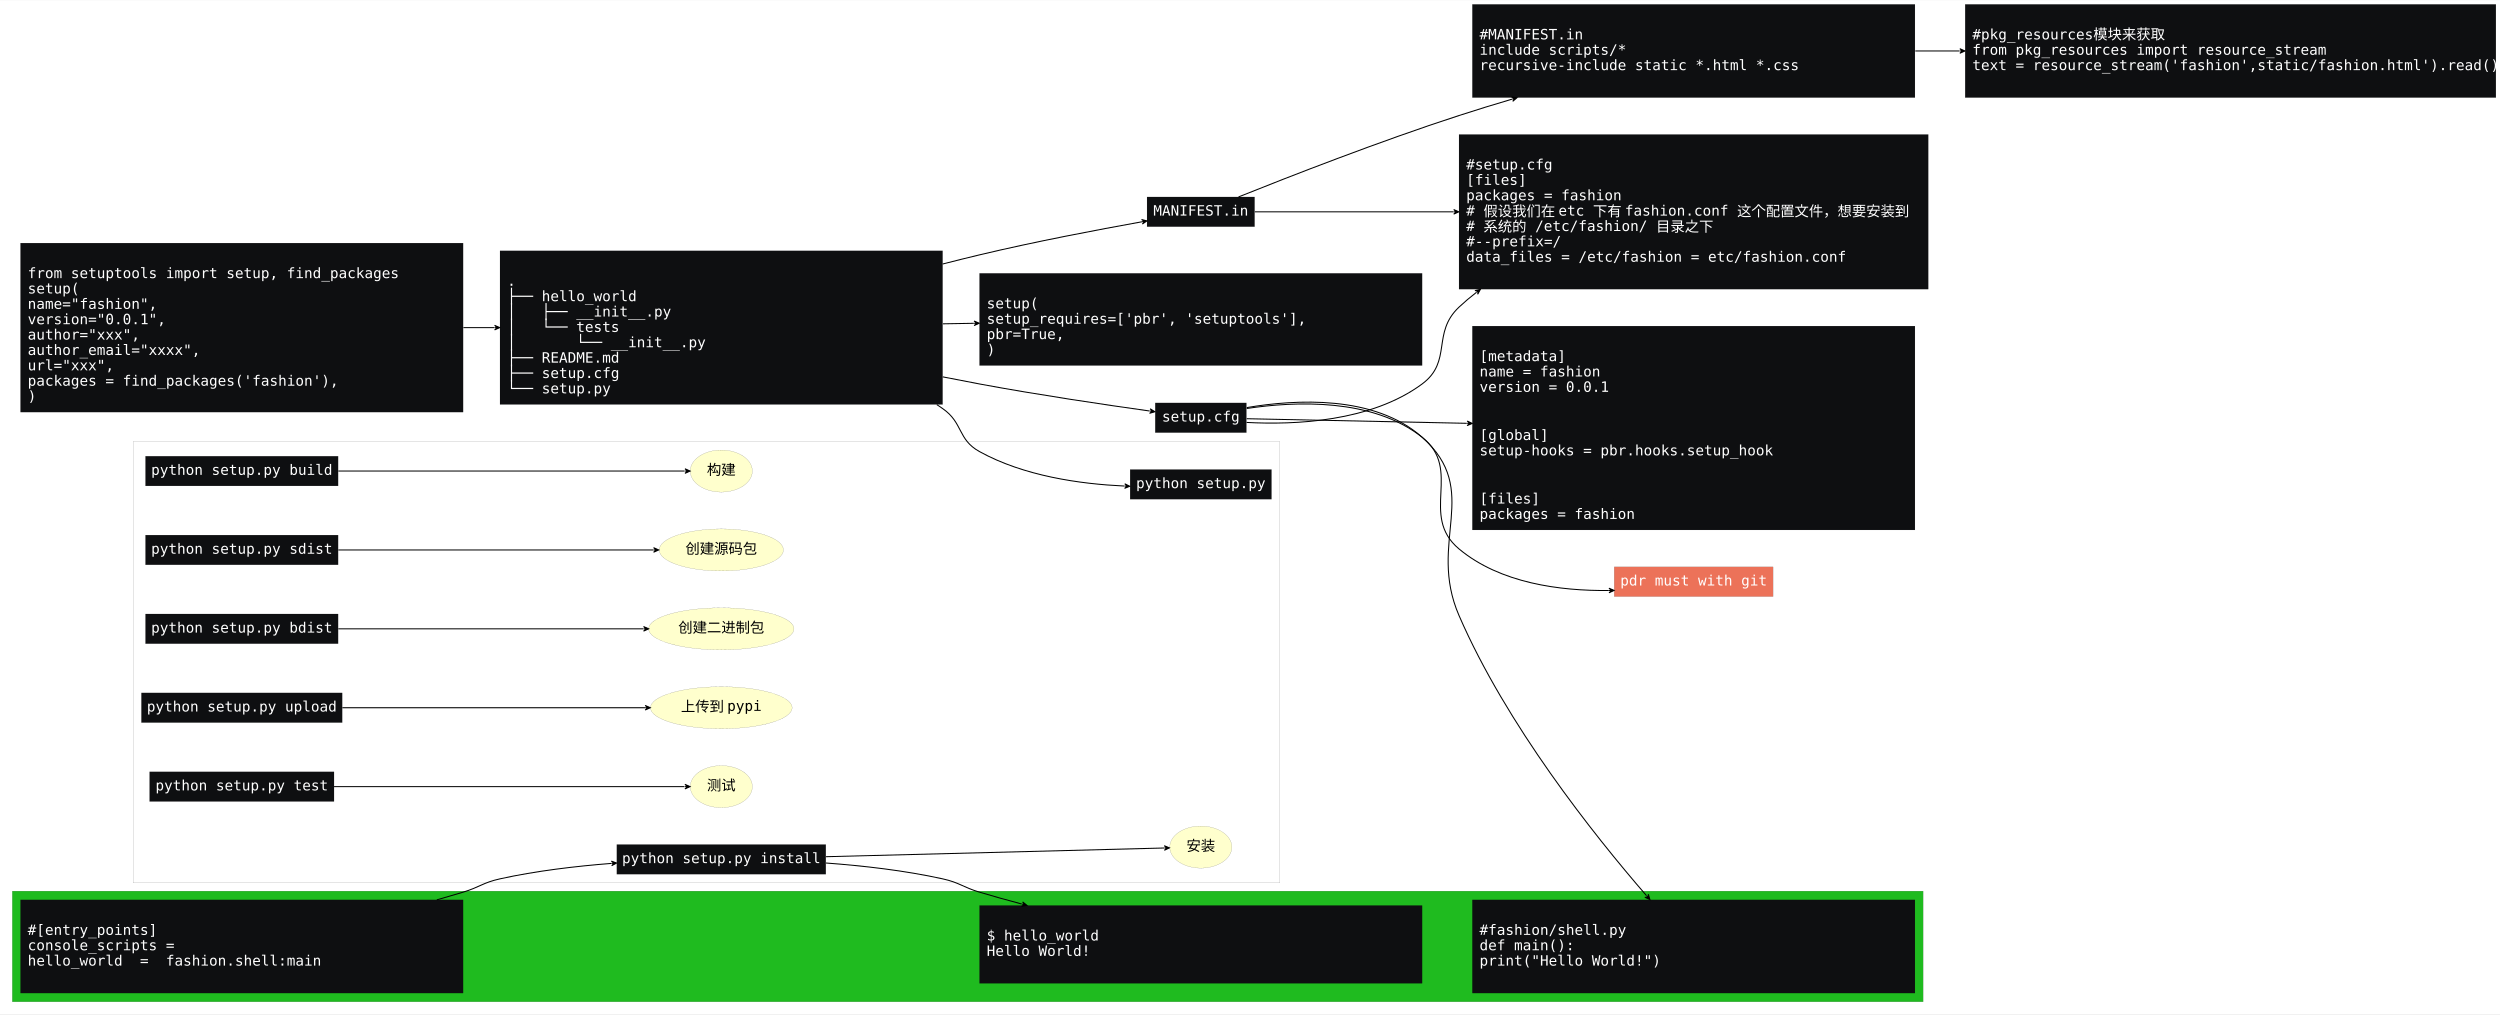
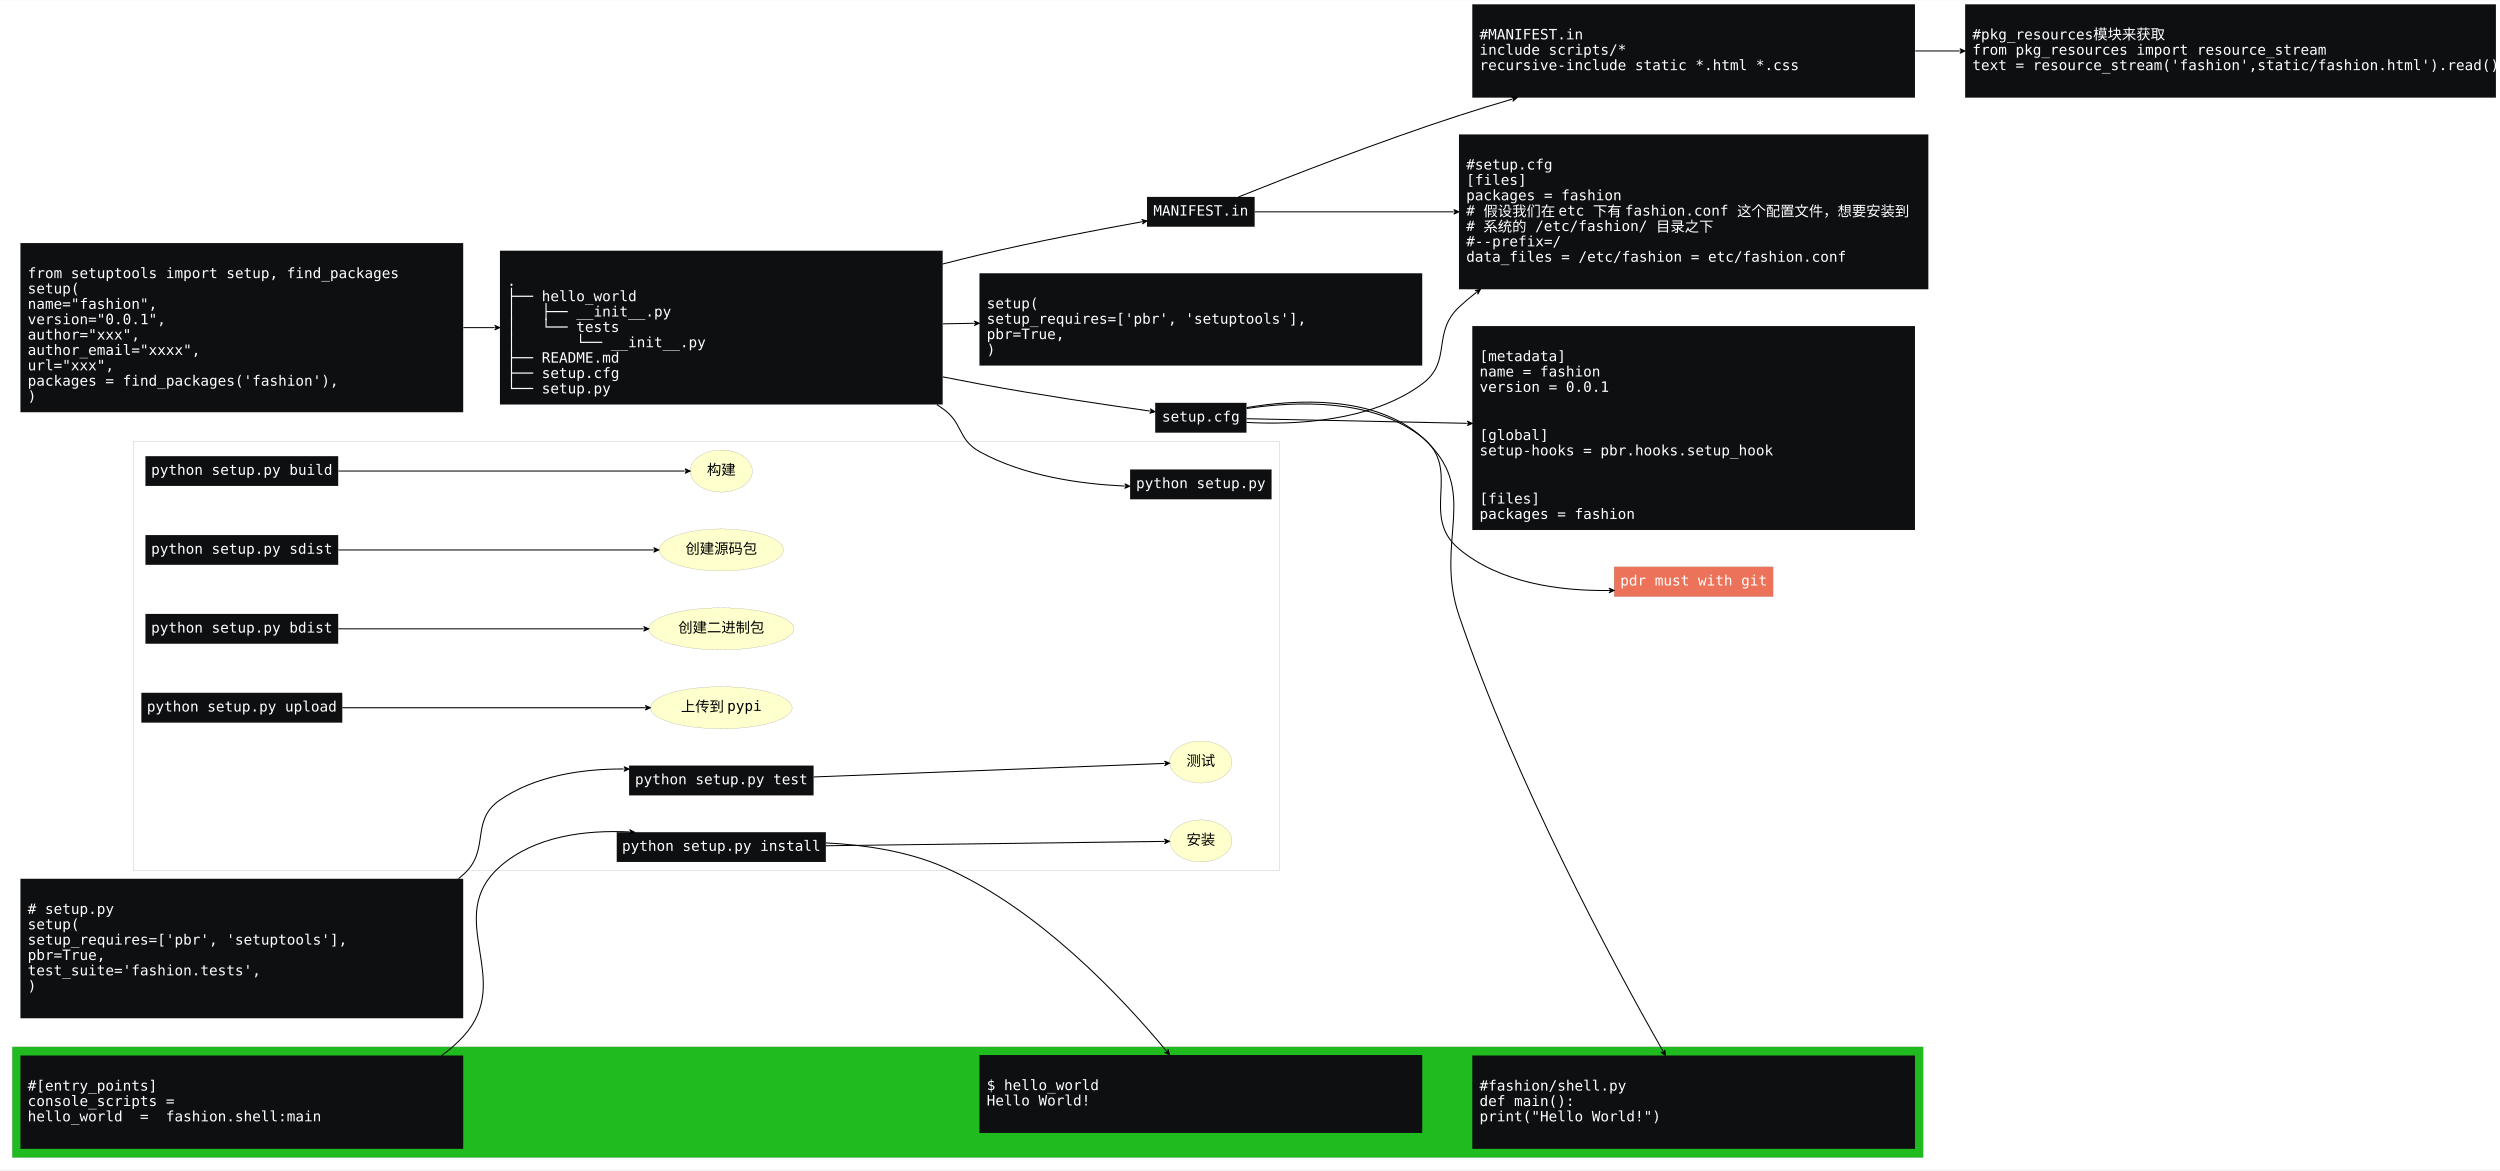
- <svg xmlns="http://www.w3.org/2000/svg" width="2440pt" height="990pt" viewBox="0.00 0.00 2440.00 989.50">
-   <g id="graph0" class="graph" transform="scale(1 1) rotate(0) translate(4 985.5)">
-     <polygon fill="white" stroke="none" points="-4,4 -4,-985.5 2436,-985.5 2436,4 -4,4" />
+ <svg xmlns="http://www.w3.org/2000/svg" width="2440pt" height="1142pt" viewBox="0.00 0.00 2440.00 1141.50">
+   <g id="graph0" class="graph" transform="scale(1 1) rotate(0) translate(4 1137.5)">
+     <polygon fill="white" stroke="none" points="-4,4 -4,-1137.5 2436,-1137.5 2436,4 -4,4" />
    <g id="clust1" class="cluster">
      <polygon fill="#1fbb1f" stroke="black" stroke-width="0.1" points="8,-8 8,-116 1873,-116 1873,-8 8,-8" />
    </g>
    <g id="clust2" class="cluster">
-       <polygon fill="none" stroke="black" stroke-width="0.1" points="126,-124 126,-555 1245,-555 1245,-124 126,-124" />
+       <polygon fill="none" stroke="black" stroke-width="0.1" points="126,-288 126,-707 1245,-707 1245,-288 126,-288" />
    </g>
    <g id="node1" class="node">
-       <polygon fill="#0e0f11" stroke="black" stroke-width="0.1" points="448,-748.5 16,-748.5 16,-583.5 448,-583.5 448,-748.5" />
-       <text text-anchor="start" x="23" y="-714.3" font-family="monospace" font-size="14.00" fill="#ffffff">from setuptools import setup, find_packages</text>
-       <text text-anchor="start" x="23" y="-699.3" font-family="monospace" font-size="14.00" fill="#ffffff">setup(</text>
-       <text text-anchor="start" x="23" y="-684.3" font-family="monospace" font-size="14.00" fill="#ffffff">      name="fashion",</text>
-       <text text-anchor="start" x="23" y="-669.3" font-family="monospace" font-size="14.00" fill="#ffffff">      version="0.0.1",</text>
-       <text text-anchor="start" x="23" y="-654.3" font-family="monospace" font-size="14.00" fill="#ffffff">      author="xxx",</text>
-       <text text-anchor="start" x="23" y="-639.3" font-family="monospace" font-size="14.00" fill="#ffffff">      author_email="xxxx",</text>
-       <text text-anchor="start" x="23" y="-624.3" font-family="monospace" font-size="14.00" fill="#ffffff">      url="xxx",</text>
-       <text text-anchor="start" x="23" y="-609.3" font-family="monospace" font-size="14.00" fill="#ffffff">      packages = find_packages('fashion'),</text>
-       <text text-anchor="start" x="23" y="-594.3" font-family="monospace" font-size="14.00" fill="#ffffff">)</text>
+       <polygon fill="#0e0f11" stroke="black" stroke-width="0.1" points="448,-900.5 16,-900.5 16,-735.5 448,-735.5 448,-900.5" />
+       <text text-anchor="start" x="23" y="-866.3" font-family="monospace" font-size="14.00" fill="#ffffff">from setuptools import setup, find_packages</text>
+       <text text-anchor="start" x="23" y="-851.3" font-family="monospace" font-size="14.00" fill="#ffffff">setup(</text>
+       <text text-anchor="start" x="23" y="-836.3" font-family="monospace" font-size="14.00" fill="#ffffff">      name="fashion",</text>
+       <text text-anchor="start" x="23" y="-821.3" font-family="monospace" font-size="14.00" fill="#ffffff">      version="0.0.1",</text>
+       <text text-anchor="start" x="23" y="-806.3" font-family="monospace" font-size="14.00" fill="#ffffff">      author="xxx",</text>
+       <text text-anchor="start" x="23" y="-791.3" font-family="monospace" font-size="14.00" fill="#ffffff">      author_email="xxxx",</text>
+       <text text-anchor="start" x="23" y="-776.3" font-family="monospace" font-size="14.00" fill="#ffffff">      url="xxx",</text>
+       <text text-anchor="start" x="23" y="-761.3" font-family="monospace" font-size="14.00" fill="#ffffff">      packages = find_packages('fashion'),</text>
+       <text text-anchor="start" x="23" y="-746.3" font-family="monospace" font-size="14.00" fill="#ffffff">)</text>
    </g>
    <g id="node2" class="node">
-       <polygon fill="#0e0f11" stroke="black" stroke-width="0.1" points="916,-741 484,-741 484,-591 916,-591 916,-741" />
-       <text text-anchor="start" x="491" y="-706.8" font-family="monospace" font-size="14.00" fill="#ffffff">.</text>
-       <text text-anchor="start" x="491" y="-691.8" font-family="monospace" font-size="14.00" fill="#ffffff">├── hello_world</text>
-       <text text-anchor="start" x="491" y="-676.8" font-family="monospace" font-size="14.00" fill="#ffffff">│   ├── __init__.py</text>
-       <text text-anchor="start" x="491" y="-661.8" font-family="monospace" font-size="14.00" fill="#ffffff">│   └── tests</text>
-       <text text-anchor="start" x="491" y="-646.8" font-family="monospace" font-size="14.00" fill="#ffffff">│       └── __init__.py</text>
-       <text text-anchor="start" x="491" y="-631.8" font-family="monospace" font-size="14.00" fill="#ffffff">├── README.md</text>
-       <text text-anchor="start" x="491" y="-616.8" font-family="monospace" font-size="14.00" fill="#ffffff">├── setup.cfg</text>
-       <text text-anchor="start" x="491" y="-601.8" font-family="monospace" font-size="14.00" fill="#ffffff">└── setup.py</text>
+       <polygon fill="#0e0f11" stroke="black" stroke-width="0.1" points="916,-893 484,-893 484,-743 916,-743 916,-893" />
+       <text text-anchor="start" x="491" y="-858.8" font-family="monospace" font-size="14.00" fill="#ffffff">.</text>
+       <text text-anchor="start" x="491" y="-843.8" font-family="monospace" font-size="14.00" fill="#ffffff">├── hello_world</text>
+       <text text-anchor="start" x="491" y="-828.8" font-family="monospace" font-size="14.00" fill="#ffffff">│   ├── __init__.py</text>
+       <text text-anchor="start" x="491" y="-813.8" font-family="monospace" font-size="14.00" fill="#ffffff">│   └── tests</text>
+       <text text-anchor="start" x="491" y="-798.8" font-family="monospace" font-size="14.00" fill="#ffffff">│       └── __init__.py</text>
+       <text text-anchor="start" x="491" y="-783.8" font-family="monospace" font-size="14.00" fill="#ffffff">├── README.md</text>
+       <text text-anchor="start" x="491" y="-768.8" font-family="monospace" font-size="14.00" fill="#ffffff">├── setup.cfg</text>
+       <text text-anchor="start" x="491" y="-753.8" font-family="monospace" font-size="14.00" fill="#ffffff">└── setup.py</text>
    </g>
    <g id="edge7" class="edge">
-       <path fill="none" stroke="black" d="M448.267,-666C458.32,-666 468.416,-666 478.482,-666" />
-       <polygon fill="black" stroke="black" points="483.742,-666 478.742,-668.25 481.242,-666 478.742,-666 478.742,-666 478.742,-666 481.242,-666 478.742,-663.75 483.742,-666 483.742,-666" />
+       <path fill="none" stroke="black" d="M448.267,-818C458.32,-818 468.416,-818 478.482,-818" />
+       <polygon fill="black" stroke="black" points="483.742,-818 478.742,-820.25 481.242,-818 478.742,-818 478.742,-818 478.742,-818 481.242,-818 478.742,-815.75 483.742,-818 483.742,-818" />
    </g>
    <g id="node3" class="node">
-       <polygon fill="#0e0f11" stroke="black" stroke-width="0.1" points="1212.5,-592.5 1123.5,-592.5 1123.5,-563.5 1212.5,-563.5 1212.5,-592.5" />
-       <text text-anchor="middle" x="1168" y="-574.3" font-family="monospace" font-size="14.00" fill="#ffffff">setup.cfg</text>
+       <polygon fill="#0e0f11" stroke="black" stroke-width="0.1" points="1212.5,-744.5 1123.5,-744.5 1123.5,-715.5 1212.5,-715.5 1212.5,-744.5" />
+       <text text-anchor="middle" x="1168" y="-726.3" font-family="monospace" font-size="14.00" fill="#ffffff">setup.cfg</text>
    </g>
    <g id="edge10" class="edge">
-       <path fill="none" stroke="black" d="M916.127,-617.929C928.248,-615.511 940.268,-613.183 952,-611 1008.72,-600.443 1074.32,-590.733 1118,-584.619" />
-       <polygon fill="black" stroke="black" points="1123.21,-583.891 1118.57,-586.81 1120.74,-584.237 1118.26,-584.582 1118.26,-584.582 1118.26,-584.582 1120.74,-584.237 1117.95,-582.354 1123.21,-583.891 1123.21,-583.891" />
+       <path fill="none" stroke="black" d="M916.127,-769.929C928.248,-767.511 940.268,-765.183 952,-763 1008.72,-752.443 1074.32,-742.733 1118,-736.619" />
+       <polygon fill="black" stroke="black" points="1123.21,-735.891 1118.57,-738.81 1120.74,-736.237 1118.26,-736.582 1118.26,-736.582 1118.26,-736.582 1120.74,-736.237 1117.95,-734.354 1123.21,-735.891 1123.21,-735.891" />
    </g>
    <g id="node4" class="node">
-       <polygon fill="#0e0f11" stroke="black" stroke-width="0.1" points="1220.5,-793.5 1115.5,-793.5 1115.5,-764.5 1220.5,-764.5 1220.5,-793.5" />
-       <text text-anchor="middle" x="1168" y="-775.3" font-family="monospace" font-size="14.00" fill="#ffffff">MANIFEST.in</text>
+       <polygon fill="#0e0f11" stroke="black" stroke-width="0.1" points="1220.5,-945.5 1115.5,-945.5 1115.5,-916.5 1220.5,-916.5 1220.5,-945.5" />
+       <text text-anchor="middle" x="1168" y="-927.3" font-family="monospace" font-size="14.00" fill="#ffffff">MANIFEST.in</text>
    </g>
    <g id="edge11" class="edge">
-       <path fill="none" stroke="black" d="M916.003,-728.07C928.156,-731.188 940.217,-734.188 952,-737 1005.43,-749.752 1067.01,-761.484 1110.53,-769.288" />
-       <polygon fill="black" stroke="black" points="1115.48,-770.173 1110.16,-771.508 1113.02,-769.733 1110.56,-769.293 1110.56,-769.293 1110.56,-769.293 1113.02,-769.733 1110.96,-767.078 1115.48,-770.173 1115.48,-770.173" />
-     </g>
-     <g id="node13" class="node">
-       <polygon fill="#0e0f11" stroke="black" stroke-width="0.1" points="1237,-527.5 1099,-527.5 1099,-498.5 1237,-498.5 1237,-527.5" />
-       <text text-anchor="middle" x="1168" y="-509.3" font-family="monospace" font-size="14.00" fill="#ffffff">python setup.py</text>
+       <path fill="none" stroke="black" d="M916.003,-880.07C928.156,-883.188 940.217,-886.188 952,-889 1005.43,-901.752 1067.01,-913.484 1110.53,-921.288" />
+       <polygon fill="black" stroke="black" points="1115.48,-922.173 1110.16,-923.508 1113.02,-921.733 1110.56,-921.293 1110.56,-921.293 1110.56,-921.293 1113.02,-921.733 1110.96,-919.078 1115.48,-922.173 1115.48,-922.173" />
+     </g>
+     <g id="node14" class="node">
+       <polygon fill="#0e0f11" stroke="black" stroke-width="0.1" points="1237,-679.5 1099,-679.5 1099,-650.5 1237,-650.5 1237,-679.5" />
+       <text text-anchor="middle" x="1168" y="-661.3" font-family="monospace" font-size="14.00" fill="#ffffff">python setup.py</text>
    </g>
    <g id="edge8" class="edge">
-       <path fill="none" stroke="black" d="M910.296,-590.858C912.22,-589.59 914.122,-588.305 916,-587 936.191,-572.973 930.483,-556.894 952,-545 995.004,-521.229 1049.88,-513.36 1093.43,-511.367" />
-       <polygon fill="black" stroke="black" points="1098.68,-511.153 1093.78,-513.605 1096.19,-511.255 1093.69,-511.357 1093.69,-511.357 1093.69,-511.357 1096.19,-511.255 1093.6,-509.109 1098.68,-511.153 1098.68,-511.153" />
-     </g>
-     <g id="node26" class="node">
-       <polygon fill="#0e0f11" stroke="black" stroke-width="0.1" points="1384,-719 952,-719 952,-629 1384,-629 1384,-719" />
-       <text text-anchor="start" x="959" y="-684.8" font-family="monospace" font-size="14.00" fill="#ffffff">setup(</text>
-       <text text-anchor="start" x="959" y="-669.8" font-family="monospace" font-size="14.00" fill="#ffffff">    setup_requires=['pbr', 'setuptools'],</text>
-       <text text-anchor="start" x="959" y="-654.8" font-family="monospace" font-size="14.00" fill="#ffffff">    pbr=True,</text>
-       <text text-anchor="start" x="959" y="-639.8" font-family="monospace" font-size="14.00" fill="#ffffff">)</text>
+       <path fill="none" stroke="black" d="M910.296,-742.858C912.22,-741.59 914.122,-740.305 916,-739 936.191,-724.973 930.483,-708.894 952,-697 995.004,-673.229 1049.88,-665.36 1093.43,-663.367" />
+       <polygon fill="black" stroke="black" points="1098.68,-663.153 1093.78,-665.605 1096.19,-663.255 1093.69,-663.357 1093.69,-663.357 1093.69,-663.357 1096.19,-663.255 1093.6,-661.109 1098.68,-663.153 1098.68,-663.153" />
+     </g>
+     <g id="node27" class="node">
+       <polygon fill="#0e0f11" stroke="black" stroke-width="0.1" points="1384,-871 952,-871 952,-781 1384,-781 1384,-871" />
+       <text text-anchor="start" x="959" y="-836.8" font-family="monospace" font-size="14.00" fill="#ffffff">setup(</text>
+       <text text-anchor="start" x="959" y="-821.8" font-family="monospace" font-size="14.00" fill="#ffffff">    setup_requires=['pbr', 'setuptools'],</text>
+       <text text-anchor="start" x="959" y="-806.8" font-family="monospace" font-size="14.00" fill="#ffffff">    pbr=True,</text>
+       <text text-anchor="start" x="959" y="-791.8" font-family="monospace" font-size="14.00" fill="#ffffff">)</text>
    </g>
    <g id="edge9" class="edge">
-       <path fill="none" stroke="black" d="M916.267,-669.696C926.32,-669.868 936.416,-670.041 946.482,-670.214" />
-       <polygon fill="black" stroke="black" points="951.742,-670.305 946.704,-672.468 949.242,-670.262 946.743,-670.219 946.743,-670.219 946.743,-670.219 949.242,-670.262 946.781,-667.969 951.742,-670.305 951.742,-670.305" />
+       <path fill="none" stroke="black" d="M916.267,-821.696C926.32,-821.868 936.416,-822.041 946.482,-822.214" />
+       <polygon fill="black" stroke="black" points="951.742,-822.305 946.704,-824.468 949.242,-822.262 946.743,-822.219 946.743,-822.219 946.743,-822.219 949.242,-822.262 946.781,-819.969 951.742,-822.305 951.742,-822.305" />
    </g>
    <g id="node5" class="node">
-       <polygon fill="#ec7259" stroke="black" stroke-width="0.1" points="1726.5,-432.5 1571.5,-432.5 1571.5,-403.5 1726.5,-403.5 1726.5,-432.5" />
-       <text text-anchor="middle" x="1649" y="-414.3" font-family="monospace" font-size="14.00" fill="#ffffff">pdr must with git</text>
+       <polygon fill="#ec7259" stroke="black" stroke-width="0.1" points="1726.5,-584.5 1571.5,-584.5 1571.5,-555.5 1726.5,-555.5 1726.5,-584.5" />
+       <text text-anchor="middle" x="1649" y="-566.3" font-family="monospace" font-size="14.00" fill="#ffffff">pdr must with git</text>
    </g>
    <g id="edge12" class="edge">
-       <path fill="none" stroke="black" d="M1212.82,-587.058C1260.23,-594.188 1335.54,-597.393 1384,-559 1423.99,-527.319 1380.84,-482.696 1420,-450 1460.04,-416.572 1518.5,-408.909 1566.2,-409.429" />
-       <polygon fill="black" stroke="black" points="1571.37,-409.518 1566.34,-411.682 1568.87,-409.475 1566.38,-409.432 1566.38,-409.432 1566.38,-409.432 1568.87,-409.475 1566.41,-407.182 1571.37,-409.518 1571.37,-409.518" />
+       <path fill="none" stroke="black" d="M1212.82,-739.058C1260.23,-746.188 1335.54,-749.393 1384,-711 1423.99,-679.319 1380.84,-634.696 1420,-602 1460.04,-568.572 1518.5,-560.909 1566.2,-561.429" />
+       <polygon fill="black" stroke="black" points="1571.37,-561.518 1566.34,-563.682 1568.87,-561.475 1566.38,-561.432 1566.38,-561.432 1566.38,-561.432 1568.87,-561.475 1566.41,-559.182 1571.37,-561.518 1571.37,-561.518" />
    </g>
    <g id="node6" class="node">
-       <polygon fill="#0e0f11" stroke="black" stroke-width="0.1" points="1865,-667.5 1433,-667.5 1433,-468.5 1865,-468.5 1865,-667.5" />
-       <text text-anchor="start" x="1440" y="-633.3" font-family="monospace" font-size="14.00" fill="#ffffff">[metadata]</text>
-       <text text-anchor="start" x="1440" y="-618.3" font-family="monospace" font-size="14.00" fill="#ffffff">name = fashion</text>
-       <text text-anchor="start" x="1440" y="-603.3" font-family="monospace" font-size="14.00" fill="#ffffff">version = 0.0.1</text>
-       <text text-anchor="start" x="1440" y="-556.3" font-family="monospace" font-size="14.00" fill="#ffffff">[global]</text>
-       <text text-anchor="start" x="1440" y="-541.3" font-family="monospace" font-size="14.00" fill="#ffffff">setup-hooks = pbr.hooks.setup_hook</text>
-       <text text-anchor="start" x="1440" y="-494.3" font-family="monospace" font-size="14.00" fill="#ffffff">[files]</text>
-       <text text-anchor="start" x="1440" y="-479.3" font-family="monospace" font-size="14.00" fill="#ffffff">packages = fashion</text>
+       <polygon fill="#0e0f11" stroke="black" stroke-width="0.1" points="1865,-819.5 1433,-819.5 1433,-620.5 1865,-620.5 1865,-819.5" />
+       <text text-anchor="start" x="1440" y="-785.3" font-family="monospace" font-size="14.00" fill="#ffffff">[metadata]</text>
+       <text text-anchor="start" x="1440" y="-770.3" font-family="monospace" font-size="14.00" fill="#ffffff">name = fashion</text>
+       <text text-anchor="start" x="1440" y="-755.3" font-family="monospace" font-size="14.00" fill="#ffffff">version = 0.0.1</text>
+       <text text-anchor="start" x="1440" y="-708.3" font-family="monospace" font-size="14.00" fill="#ffffff">[global]</text>
+       <text text-anchor="start" x="1440" y="-693.3" font-family="monospace" font-size="14.00" fill="#ffffff">setup-hooks = pbr.hooks.setup_hook</text>
+       <text text-anchor="start" x="1440" y="-646.3" font-family="monospace" font-size="14.00" fill="#ffffff">[files]</text>
+       <text text-anchor="start" x="1440" y="-631.3" font-family="monospace" font-size="14.00" fill="#ffffff">packages = fashion</text>
    </g>
    <g id="edge13" class="edge">
-       <path fill="none" stroke="black" d="M1212.78,-577.086C1262.21,-576.054 1346.38,-574.297 1427.6,-572.601" />
-       <polygon fill="black" stroke="black" points="1432.95,-572.49 1428,-574.844 1430.45,-572.542 1427.95,-572.594 1427.95,-572.594 1427.95,-572.594 1430.45,-572.542 1427.9,-570.345 1432.95,-572.49 1432.95,-572.49" />
+       <path fill="none" stroke="black" d="M1212.78,-729.086C1262.21,-728.054 1346.38,-726.297 1427.6,-724.601" />
+       <polygon fill="black" stroke="black" points="1432.95,-724.49 1428,-726.844 1430.45,-724.542 1427.95,-724.594 1427.95,-724.594 1427.95,-724.594 1430.45,-724.542 1427.9,-722.345 1432.95,-724.49 1432.95,-724.49" />
    </g>
    <g id="node9" class="node">
-       <polygon fill="#0e0f11" stroke="black" stroke-width="0.1" points="1878,-854.5 1420,-854.5 1420,-703.5 1878,-703.5 1878,-854.5" />
-       <text text-anchor="start" x="1427" y="-820.3" font-family="monospace" font-size="14.00" fill="#ffffff">#setup.cfg</text>
-       <text text-anchor="start" x="1427" y="-805.3" font-family="monospace" font-size="14.00" fill="#ffffff">[files]</text>
-       <text text-anchor="start" x="1427" y="-790.3" font-family="monospace" font-size="14.00" fill="#ffffff">packages = fashion</text>
-       <text text-anchor="start" x="1427" y="-775.3" font-family="monospace" font-size="14.00" fill="#ffffff"># 假设我们在 etc 下有 fashion.conf 这个配置文件，想要安装到</text>
-       <text text-anchor="start" x="1427" y="-760.3" font-family="monospace" font-size="14.00" fill="#ffffff"># 系统的 /etc/fashion/ 目录之下</text>
-       <text text-anchor="start" x="1427" y="-745.3" font-family="monospace" font-size="14.00" fill="#ffffff">#--prefix=/</text>
-       <text text-anchor="start" x="1427" y="-730.3" font-family="monospace" font-size="14.00" fill="#ffffff">data_files = /etc/fashion = etc/fashion.conf</text>
+       <polygon fill="#0e0f11" stroke="black" stroke-width="0.1" points="1878,-1006.5 1420,-1006.5 1420,-855.5 1878,-855.5 1878,-1006.5" />
+       <text text-anchor="start" x="1427" y="-972.3" font-family="monospace" font-size="14.00" fill="#ffffff">#setup.cfg</text>
+       <text text-anchor="start" x="1427" y="-957.3" font-family="monospace" font-size="14.00" fill="#ffffff">[files]</text>
+       <text text-anchor="start" x="1427" y="-942.3" font-family="monospace" font-size="14.00" fill="#ffffff">packages = fashion</text>
+       <text text-anchor="start" x="1427" y="-927.3" font-family="monospace" font-size="14.00" fill="#ffffff"># 假设我们在 etc 下有 fashion.conf 这个配置文件，想要安装到</text>
+       <text text-anchor="start" x="1427" y="-912.3" font-family="monospace" font-size="14.00" fill="#ffffff"># 系统的 /etc/fashion/ 目录之下</text>
+       <text text-anchor="start" x="1427" y="-897.3" font-family="monospace" font-size="14.00" fill="#ffffff">#--prefix=/</text>
+       <text text-anchor="start" x="1427" y="-882.3" font-family="monospace" font-size="14.00" fill="#ffffff">data_files = /etc/fashion = etc/fashion.conf</text>
    </g>
    <g id="edge15" class="edge">
-       <path fill="none" stroke="black" d="M1212.64,-573.458C1259.55,-570.933 1334.09,-574.012 1384,-611 1413.71,-633.015 1393.08,-660.654 1420,-686 1425.31,-691 1430.93,-695.747 1436.78,-700.252" />
-       <polygon fill="black" stroke="black" points="1440.87,-703.332 1435.53,-702.123 1438.88,-701.828 1436.88,-700.325 1436.88,-700.325 1436.88,-700.325 1438.88,-701.828 1438.23,-698.527 1440.87,-703.332 1440.87,-703.332" />
-     </g>
-     <g id="node10" class="node">
+       <path fill="none" stroke="black" d="M1212.64,-725.458C1259.55,-722.933 1334.09,-726.012 1384,-763 1413.71,-785.015 1393.08,-812.654 1420,-838 1425.31,-843 1430.93,-847.747 1436.78,-852.252" />
+       <polygon fill="black" stroke="black" points="1440.87,-855.332 1435.53,-854.123 1438.88,-853.828 1436.88,-852.325 1436.88,-852.325 1436.88,-852.325 1438.88,-853.828 1438.23,-850.527 1440.87,-855.332 1440.87,-855.332" />
+     </g>
+     <g id="node11" class="node">
      <polygon fill="#0e0f11" stroke="black" stroke-width="0.1" points="1865,-107.5 1433,-107.5 1433,-16.5 1865,-16.5 1865,-107.5" />
      <text text-anchor="start" x="1440" y="-73.3" font-family="monospace" font-size="14.00" fill="#ffffff">#fashion/shell.py</text>
      <text text-anchor="start" x="1440" y="-58.3" font-family="monospace" font-size="14.00" fill="#ffffff">def main():</text>
      <text text-anchor="start" x="1440" y="-43.3" font-family="monospace" font-size="14.00" fill="#ffffff">    print("Hello World!")</text>
    </g>
    <g id="edge14" class="edge">
-       <path fill="none" stroke="black" d="M1212.81,-587.943C1260.93,-596.073 1337.54,-600.364 1384,-559 1442.98,-506.486 1388.57,-457.447 1420,-385 1466.18,-278.558 1550.78,-171.855 1602.93,-111.645" />
-       <polygon fill="black" stroke="black" points="1606.32,-107.747 1604.74,-112.997 1604.68,-109.634 1603.04,-111.521 1603.04,-111.521 1603.04,-111.521 1604.68,-109.634 1601.34,-110.045 1606.32,-107.747 1606.32,-107.747" />
+       <path fill="none" stroke="black" d="M1212.81,-739.943C1260.93,-748.073 1337.54,-752.364 1384,-711 1442.98,-658.486 1394.73,-611.818 1420,-537 1474.64,-375.236 1570.82,-196.837 1618.91,-112.063" />
+       <polygon fill="black" stroke="black" points="1621.44,-107.603 1620.93,-113.062 1620.21,-109.777 1618.97,-111.95 1618.97,-111.95 1618.97,-111.95 1620.21,-109.777 1617.01,-110.839 1621.44,-107.603 1621.44,-107.603" />
    </g>
    <g id="node7" class="node">
-       <polygon fill="#0e0f11" stroke="black" stroke-width="0.1" points="1865,-981.5 1433,-981.5 1433,-890.5 1865,-890.5 1865,-981.5" />
-       <text text-anchor="start" x="1440" y="-947.3" font-family="monospace" font-size="14.00" fill="#ffffff">#MANIFEST.in</text>
-       <text text-anchor="start" x="1440" y="-932.3" font-family="monospace" font-size="14.00" fill="#ffffff">include scripts/*</text>
-       <text text-anchor="start" x="1440" y="-917.3" font-family="monospace" font-size="14.00" fill="#ffffff">recursive-include static *.html *.css</text>
+       <polygon fill="#0e0f11" stroke="black" stroke-width="0.1" points="1865,-1133.5 1433,-1133.5 1433,-1042.5 1865,-1042.5 1865,-1133.5" />
+       <text text-anchor="start" x="1440" y="-1099.3" font-family="monospace" font-size="14.00" fill="#ffffff">#MANIFEST.in</text>
+       <text text-anchor="start" x="1440" y="-1084.3" font-family="monospace" font-size="14.00" fill="#ffffff">include scripts/*</text>
+       <text text-anchor="start" x="1440" y="-1069.3" font-family="monospace" font-size="14.00" fill="#ffffff">recursive-include static *.html *.css</text>
    </g>
    <g id="edge16" class="edge">
-       <path fill="none" stroke="black" d="M1204.81,-793.557C1253.19,-812.961 1342.33,-847.78 1420,-873 1436.69,-878.42 1454.16,-883.785 1471.69,-888.964" />
-       <polygon fill="black" stroke="black" points="1476.63,-890.42 1471.2,-891.166 1474.24,-889.713 1471.84,-889.007 1471.84,-889.007 1471.84,-889.007 1474.24,-889.713 1472.47,-886.849 1476.63,-890.42 1476.63,-890.42" />
+       <path fill="none" stroke="black" d="M1204.81,-945.557C1253.19,-964.961 1342.33,-999.78 1420,-1025 1436.69,-1030.42 1454.16,-1035.79 1471.69,-1040.96" />
+       <polygon fill="black" stroke="black" points="1476.63,-1042.42 1471.2,-1043.17 1474.24,-1041.71 1471.84,-1041.01 1471.84,-1041.01 1471.84,-1041.01 1474.24,-1041.71 1472.47,-1038.85 1476.63,-1042.42 1476.63,-1042.42" />
    </g>
    <g id="edge17" class="edge">
-       <path fill="none" stroke="black" d="M1220.72,-779C1268.08,-779 1341.71,-779 1414.59,-779" />
-       <polygon fill="black" stroke="black" points="1419.83,-779 1414.83,-781.25 1417.33,-779 1414.83,-779 1414.83,-779 1414.83,-779 1417.33,-779 1414.83,-776.75 1419.83,-779 1419.83,-779" />
+       <path fill="none" stroke="black" d="M1220.72,-931C1268.08,-931 1341.71,-931 1414.59,-931" />
+       <polygon fill="black" stroke="black" points="1419.83,-931 1414.83,-933.25 1417.33,-931 1414.83,-931 1414.83,-931 1414.83,-931 1417.33,-931 1414.83,-928.75 1419.83,-931 1419.83,-931" />
    </g>
    <g id="node8" class="node">
-       <polygon fill="#0e0f11" stroke="black" stroke-width="0.1" points="2432,-981.5 1914,-981.5 1914,-890.5 2432,-890.5 2432,-981.5" />
-       <text text-anchor="start" x="1921" y="-947.3" font-family="monospace" font-size="14.00" fill="#ffffff">#pkg_resources模块来获取</text>
-       <text text-anchor="start" x="1921" y="-932.3" font-family="monospace" font-size="14.00" fill="#ffffff">from pkg_resources import resource_stream</text>
-       <text text-anchor="start" x="1921" y="-917.3" font-family="monospace" font-size="14.00" fill="#ffffff">text = resource_stream('fashion',static/fashion.html').read()</text>
+       <polygon fill="#0e0f11" stroke="black" stroke-width="0.1" points="2432,-1133.5 1914,-1133.5 1914,-1042.5 2432,-1042.5 2432,-1133.5" />
+       <text text-anchor="start" x="1921" y="-1099.3" font-family="monospace" font-size="14.00" fill="#ffffff">#pkg_resources模块来获取</text>
+       <text text-anchor="start" x="1921" y="-1084.3" font-family="monospace" font-size="14.00" fill="#ffffff">from pkg_resources import resource_stream</text>
+       <text text-anchor="start" x="1921" y="-1069.3" font-family="monospace" font-size="14.00" fill="#ffffff">text = resource_stream('fashion',static/fashion.html').read()</text>
    </g>
    <g id="edge18" class="edge">
-       <path fill="none" stroke="black" d="M1865.33,-936C1879.59,-936 1894.03,-936 1908.49,-936" />
-       <polygon fill="black" stroke="black" points="1913.81,-936 1908.81,-938.25 1911.31,-936 1908.81,-936 1908.81,-936 1908.81,-936 1911.31,-936 1908.81,-933.75 1913.81,-936 1913.81,-936" />
-     </g>
-     <g id="node11" class="node">
+       <path fill="none" stroke="black" d="M1865.33,-1088C1879.59,-1088 1894.03,-1088 1908.49,-1088" />
+       <polygon fill="black" stroke="black" points="1913.81,-1088 1908.81,-1090.25 1911.31,-1088 1908.81,-1088 1908.81,-1088 1908.81,-1088 1911.31,-1088 1908.81,-1085.75 1913.81,-1088 1913.81,-1088" />
+     </g>
+     <g id="node10" class="node">
+       <polygon fill="#0e0f11" stroke="black" stroke-width="0.1" points="448,-280 16,-280 16,-144 448,-144 448,-280" />
+       <text text-anchor="start" x="23" y="-245.8" font-family="monospace" font-size="14.00" fill="#ffffff"># setup.py</text>
+       <text text-anchor="start" x="23" y="-230.8" font-family="monospace" font-size="14.00" fill="#ffffff">setup(</text>
+       <text text-anchor="start" x="23" y="-215.8" font-family="monospace" font-size="14.00" fill="#ffffff">    setup_requires=['pbr', 'setuptools'],</text>
+       <text text-anchor="start" x="23" y="-200.8" font-family="monospace" font-size="14.00" fill="#ffffff">    pbr=True,</text>
+       <text text-anchor="start" x="23" y="-185.8" font-family="monospace" font-size="14.00" fill="#ffffff">    test_suite='fashion.tests',</text>
+       <text text-anchor="start" x="23" y="-170.8" font-family="monospace" font-size="14.00" fill="#ffffff">)</text>
+     </g>
+     <g id="node25" class="node">
+       <polygon fill="#0e0f11" stroke="black" stroke-width="0.1" points="790,-390.5 610,-390.5 610,-361.5 790,-361.5 790,-390.5" />
+       <text text-anchor="middle" x="700" y="-372.3" font-family="monospace" font-size="14.00" fill="#ffffff">python setup.py test</text>
+     </g>
+     <g id="edge21" class="edge">
+       <path fill="none" stroke="black" d="M443.482,-280.185C445.011,-281.434 446.518,-282.705 448,-284 475.247,-307.796 454.151,-336.562 484,-357 518.694,-380.756 564.282,-387.336 604.547,-387.234" />
+       <polygon fill="black" stroke="black" points="609.937,-387.181 604.96,-389.48 607.437,-387.206 604.937,-387.231 604.937,-387.231 604.937,-387.231 607.437,-387.206 604.915,-384.981 609.937,-387.181 609.937,-387.181" />
+     </g>
+     <g id="node12" class="node">
      <polygon fill="#0e0f11" stroke="black" stroke-width="0.1" points="448,-107.5 16,-107.5 16,-16.5 448,-16.5 448,-107.5" />
      <text text-anchor="start" x="23" y="-73.3" font-family="monospace" font-size="14.00" fill="#ffffff">#[entry_points]</text>
      <text text-anchor="start" x="23" y="-58.3" font-family="monospace" font-size="14.00" fill="#ffffff">console_scripts =</text>
      <text text-anchor="start" x="23" y="-43.3" font-family="monospace" font-size="14.00" fill="#ffffff">    hello_world  =  fashion.shell:main</text>
    </g>
+     <g id="node17" class="node">
+       <polygon fill="#0e0f11" stroke="black" stroke-width="0.1" points="802,-325.5 598,-325.5 598,-296.5 802,-296.5 802,-325.5" />
+       <text text-anchor="middle" x="700" y="-307.3" font-family="monospace" font-size="14.00" fill="#ffffff">python setup.py install</text>
+     </g>
+     <g id="edge19" class="edge">
+       <path fill="none" stroke="black" d="M427.03,-107.529C434.593,-113.013 441.646,-119.145 448,-126 499.322,-181.365 427.378,-242.069 484,-292 517.759,-321.77 567.171,-327.786 610.116,-325.786" />
+       <polygon fill="black" stroke="black" points="615.319,-325.503 610.449,-328.021 612.823,-325.639 610.327,-325.774 610.327,-325.774 610.327,-325.774 612.823,-325.639 610.205,-323.528 615.319,-325.503 615.319,-325.503" />
+     </g>
+     <g id="node13" class="node">
+       <polygon fill="#0e0f11" stroke="black" stroke-width="0.1" points="1384,-108 952,-108 952,-32 1384,-32 1384,-108" />
+       <text text-anchor="start" x="959" y="-73.8" font-family="monospace" font-size="14.00" fill="#ffffff">$ hello_world</text>
+       <text text-anchor="start" x="959" y="-58.8" font-family="monospace" font-size="14.00" fill="#ffffff">Hello World!</text>
+     </g>
+     <g id="node15" class="node">
+       <polygon fill="#0e0f11" stroke="black" stroke-width="0.1" points="326,-692.5 138,-692.5 138,-663.5 326,-663.5 326,-692.5" />
+       <text text-anchor="middle" x="232" y="-674.3" font-family="monospace" font-size="14.00" fill="#ffffff">python setup.py build</text>
+     </g>
    <g id="node16" class="node">
-       <polygon fill="#0e0f11" stroke="black" stroke-width="0.1" points="802,-161.5 598,-161.5 598,-132.5 802,-132.5 802,-161.5" />
-       <text text-anchor="middle" x="700" y="-143.3" font-family="monospace" font-size="14.00" fill="#ffffff">python setup.py install</text>
-     </g>
-     <g id="edge19" class="edge">
-       <path fill="none" stroke="black" d="M422.362,-107.504C431.049,-109.961 439.63,-112.465 448,-115 464.281,-119.931 467.389,-124.332 484,-128 518.962,-135.721 557.778,-140.325 592.699,-143.063" />
-       <polygon fill="black" stroke="black" points="597.822,-143.454 592.666,-145.317 595.33,-143.264 592.837,-143.074 592.837,-143.074 592.837,-143.074 595.33,-143.264 593.008,-140.83 597.822,-143.454 597.822,-143.454" />
-     </g>
-     <g id="node12" class="node">
-       <polygon fill="#0e0f11" stroke="black" stroke-width="0.1" points="1384,-102 952,-102 952,-26 1384,-26 1384,-102" />
-       <text text-anchor="start" x="959" y="-67.8" font-family="monospace" font-size="14.00" fill="#ffffff">$ hello_world</text>
-       <text text-anchor="start" x="959" y="-52.8" font-family="monospace" font-size="14.00" fill="#ffffff">Hello World!</text>
-     </g>
-     <g id="node14" class="node">
-       <polygon fill="#0e0f11" stroke="black" stroke-width="0.1" points="326,-540.5 138,-540.5 138,-511.5 326,-511.5 326,-540.5" />
-       <text text-anchor="middle" x="232" y="-522.3" font-family="monospace" font-size="14.00" fill="#ffffff">python setup.py build</text>
-     </g>
-     <g id="node15" class="node">
-       <ellipse fill="#ffffcd" stroke="black" stroke-width="0.1" cx="700" cy="-526" rx="30.311" ry="20.512" />
-       <text text-anchor="middle" x="700" y="-522.3" font-family="monospace" font-size="14.00" fill="#000000">构建</text>
+       <ellipse fill="#ffffcd" stroke="black" stroke-width="0.1" cx="700" cy="-678" rx="30.311" ry="20.512" />
+       <text text-anchor="middle" x="700" y="-674.3" font-family="monospace" font-size="14.00" fill="#000000">构建</text>
    </g>
    <g id="edge1" class="edge">
-       <path fill="none" stroke="black" d="M326.182,-526C430.245,-526 593.354,-526 664.207,-526" />
-       <polygon fill="black" stroke="black" points="669.554,-526 664.554,-528.25 667.054,-526 664.554,-526 664.554,-526 664.554,-526 667.054,-526 664.554,-523.75 669.554,-526 669.554,-526" />
+       <path fill="none" stroke="black" d="M326.182,-678C430.245,-678 593.354,-678 664.207,-678" />
+       <polygon fill="black" stroke="black" points="669.554,-678 664.554,-680.25 667.054,-678 664.554,-678 664.554,-678 664.554,-678 667.054,-678 664.554,-675.75 669.554,-678 669.554,-678" />
    </g>
    <g id="edge20" class="edge">
-       <path fill="none" stroke="black" d="M802.178,-143.454C838.395,-140.77 879.318,-136.1 916,-128 932.611,-124.332 935.698,-119.86 952,-115 965.343,-111.022 979.223,-107.148 993.221,-103.426" />
-       <polygon fill="black" stroke="black" points="998.383,-102.063 994.123,-105.515 995.966,-102.701 993.549,-103.34 993.549,-103.34 993.549,-103.34 995.966,-102.701 992.974,-101.165 998.383,-102.063 998.383,-102.063" />
-     </g>
-     <g id="node17" class="node">
-       <ellipse fill="#ffffcd" stroke="black" stroke-width="0.1" cx="1168" cy="-159" rx="30.311" ry="20.512" />
-       <text text-anchor="middle" x="1168" y="-155.3" font-family="monospace" font-size="14.00" fill="#000000">安装</text>
+       <path fill="none" stroke="black" d="M802.142,-315.066C839.22,-313.243 880.716,-307.174 916,-292 1008.45,-252.24 1090.57,-164.841 1134.11,-112.344" />
+       <polygon fill="black" stroke="black" points="1137.43,-108.313 1135.98,-113.602 1135.84,-110.242 1134.25,-112.171 1134.25,-112.171 1134.25,-112.171 1135.84,-110.242 1132.51,-110.739 1137.43,-108.313 1137.43,-108.313" />
+     </g>
+     <g id="node18" class="node">
+       <ellipse fill="#ffffcd" stroke="black" stroke-width="0.1" cx="1168" cy="-317" rx="30.311" ry="20.512" />
+       <text text-anchor="middle" x="1168" y="-313.3" font-family="monospace" font-size="14.00" fill="#000000">安装</text>
    </g>
    <g id="edge2" class="edge">
-       <path fill="none" stroke="black" d="M802.115,-149.604C906.34,-152.288 1063.06,-156.323 1132.16,-158.103" />
-       <polygon fill="black" stroke="black" points="1137.38,-158.237 1132.32,-160.358 1134.88,-158.173 1132.38,-158.108 1132.38,-158.108 1132.38,-158.108 1134.88,-158.173 1132.44,-155.859 1137.38,-158.237 1137.38,-158.237" />
-     </g>
-     <g id="node18" class="node">
-       <polygon fill="#0e0f11" stroke="black" stroke-width="0.1" points="326,-463.5 138,-463.5 138,-434.5 326,-434.5 326,-463.5" />
-       <text text-anchor="middle" x="232" y="-445.3" font-family="monospace" font-size="14.00" fill="#ffffff">python setup.py sdist</text>
+       <path fill="none" stroke="black" d="M802.115,-312.302C906.34,-313.644 1063.06,-315.662 1132.16,-316.551" />
+       <polygon fill="black" stroke="black" points="1137.38,-316.619 1132.35,-318.804 1134.88,-316.586 1132.38,-316.554 1132.38,-316.554 1132.38,-316.554 1134.88,-316.586 1132.41,-314.304 1137.38,-316.619 1137.38,-316.619" />
    </g>
    <g id="node19" class="node">
-       <ellipse fill="#ffffcd" stroke="black" stroke-width="0.1" cx="700" cy="-449" rx="60.623" ry="20.512" />
-       <text text-anchor="middle" x="700" y="-445.3" font-family="monospace" font-size="14.00" fill="#000000">创建源码包</text>
+       <polygon fill="#0e0f11" stroke="black" stroke-width="0.1" points="326,-615.5 138,-615.5 138,-586.5 326,-586.5 326,-615.5" />
+       <text text-anchor="middle" x="232" y="-597.3" font-family="monospace" font-size="14.00" fill="#ffffff">python setup.py sdist</text>
+     </g>
+     <g id="node20" class="node">
+       <ellipse fill="#ffffcd" stroke="black" stroke-width="0.1" cx="700" cy="-601" rx="60.623" ry="20.512" />
+       <text text-anchor="middle" x="700" y="-597.3" font-family="monospace" font-size="14.00" fill="#000000">创建源码包</text>
    </g>
    <g id="edge3" class="edge">
-       <path fill="none" stroke="black" d="M326.182,-449C417.277,-449 553.619,-449 633.714,-449" />
-       <polygon fill="black" stroke="black" points="638.907,-449 633.907,-451.25 636.407,-449 633.907,-449 633.907,-449 633.907,-449 636.407,-449 633.907,-446.75 638.907,-449 638.907,-449" />
-     </g>
-     <g id="node20" class="node">
-       <polygon fill="#0e0f11" stroke="black" stroke-width="0.1" points="326,-386.5 138,-386.5 138,-357.5 326,-357.5 326,-386.5" />
-       <text text-anchor="middle" x="232" y="-368.3" font-family="monospace" font-size="14.00" fill="#ffffff">python setup.py bdist</text>
+       <path fill="none" stroke="black" d="M326.182,-601C417.277,-601 553.619,-601 633.714,-601" />
+       <polygon fill="black" stroke="black" points="638.907,-601 633.907,-603.25 636.407,-601 633.907,-601 633.907,-601 633.907,-601 636.407,-601 633.907,-598.75 638.907,-601 638.907,-601" />
    </g>
    <g id="node21" class="node">
-       <ellipse fill="#ffffcd" stroke="black" stroke-width="0.1" cx="700" cy="-372" rx="70.922" ry="20.512" />
-       <text text-anchor="middle" x="700" y="-368.3" font-family="monospace" font-size="14.00" fill="#000000">创建二进制包</text>
+       <polygon fill="#0e0f11" stroke="black" stroke-width="0.1" points="326,-538.5 138,-538.5 138,-509.5 326,-509.5 326,-538.5" />
+       <text text-anchor="middle" x="232" y="-520.3" font-family="monospace" font-size="14.00" fill="#ffffff">python setup.py bdist</text>
+     </g>
+     <g id="node22" class="node">
+       <ellipse fill="#ffffcd" stroke="black" stroke-width="0.1" cx="700" cy="-524" rx="70.922" ry="20.512" />
+       <text text-anchor="middle" x="700" y="-520.3" font-family="monospace" font-size="14.00" fill="#000000">创建二进制包</text>
    </g>
    <g id="edge4" class="edge">
-       <path fill="none" stroke="black" d="M326.182,-372C413.639,-372 542.8,-372 623.854,-372" />
-       <polygon fill="black" stroke="black" points="629.122,-372 624.122,-374.25 626.622,-372 624.122,-372 624.122,-372 624.122,-372 626.622,-372 624.122,-369.75 629.122,-372 629.122,-372" />
-     </g>
-     <g id="node22" class="node">
-       <polygon fill="#0e0f11" stroke="black" stroke-width="0.1" points="330,-309.5 134,-309.5 134,-280.5 330,-280.5 330,-309.5" />
-       <text text-anchor="middle" x="232" y="-291.3" font-family="monospace" font-size="14.00" fill="#ffffff">python setup.py upload</text>
+       <path fill="none" stroke="black" d="M326.182,-524C413.639,-524 542.8,-524 623.854,-524" />
+       <polygon fill="black" stroke="black" points="629.122,-524 624.122,-526.25 626.622,-524 624.122,-524 624.122,-524 624.122,-524 626.622,-524 624.122,-521.75 629.122,-524 629.122,-524" />
    </g>
    <g id="node23" class="node">
-       <ellipse fill="#ffffcd" stroke="black" stroke-width="0.1" cx="700" cy="-295" rx="69.094" ry="20.512" />
-       <text text-anchor="middle" x="700" y="-291.3" font-family="monospace" font-size="14.00" fill="#000000">上传到 pypi</text>
+       <polygon fill="#0e0f11" stroke="black" stroke-width="0.1" points="330,-461.5 134,-461.5 134,-432.5 330,-432.5 330,-461.5" />
+       <text text-anchor="middle" x="232" y="-443.3" font-family="monospace" font-size="14.00" fill="#ffffff">python setup.py upload</text>
+     </g>
+     <g id="node24" class="node">
+       <ellipse fill="#ffffcd" stroke="black" stroke-width="0.1" cx="700" cy="-447" rx="69.094" ry="20.512" />
+       <text text-anchor="middle" x="700" y="-443.3" font-family="monospace" font-size="14.00" fill="#000000">上传到 pypi</text>
    </g>
    <g id="edge5" class="edge">
-       <path fill="none" stroke="black" d="M330.122,-295C418.082,-295 545.755,-295 625.499,-295" />
-       <polygon fill="black" stroke="black" points="630.681,-295 625.681,-297.25 628.181,-295 625.681,-295 625.681,-295 625.681,-295 628.181,-295 625.681,-292.75 630.681,-295 630.681,-295" />
-     </g>
-     <g id="node24" class="node">
-       <polygon fill="#0e0f11" stroke="black" stroke-width="0.1" points="322,-232.5 142,-232.5 142,-203.5 322,-203.5 322,-232.5" />
-       <text text-anchor="middle" x="232" y="-214.3" font-family="monospace" font-size="14.00" fill="#ffffff">python setup.py test</text>
-     </g>
-     <g id="node25" class="node">
-       <ellipse fill="#ffffcd" stroke="black" stroke-width="0.1" cx="700" cy="-218" rx="30.311" ry="20.512" />
-       <text text-anchor="middle" x="700" y="-214.3" font-family="monospace" font-size="14.00" fill="#000000">测试</text>
+       <path fill="none" stroke="black" d="M330.122,-447C418.082,-447 545.755,-447 625.499,-447" />
+       <polygon fill="black" stroke="black" points="630.681,-447 625.681,-449.25 628.181,-447 625.681,-447 625.681,-447 625.681,-447 628.181,-447 625.681,-444.75 630.681,-447 630.681,-447" />
+     </g>
+     <g id="node26" class="node">
+       <ellipse fill="#ffffcd" stroke="black" stroke-width="0.1" cx="1168" cy="-394" rx="30.311" ry="20.512" />
+       <text text-anchor="middle" x="1168" y="-390.3" font-family="monospace" font-size="14.00" fill="#000000">测试</text>
    </g>
    <g id="edge6" class="edge">
-       <path fill="none" stroke="black" d="M322.023,-218C425.783,-218 592.193,-218 664.071,-218" />
-       <polygon fill="black" stroke="black" points="669.494,-218 664.494,-220.25 666.994,-218 664.494,-218 664.494,-218 664.494,-218 666.994,-218 664.494,-215.75 669.494,-218 669.494,-218" />
+       <path fill="none" stroke="black" d="M790.023,-379.439C893.783,-383.447 1060.19,-389.874 1132.07,-392.651" />
+       <polygon fill="black" stroke="black" points="1137.49,-392.86 1132.41,-394.916 1135,-392.764 1132.5,-392.667 1132.5,-392.667 1132.5,-392.667 1135,-392.764 1132.58,-390.419 1137.49,-392.86 1137.49,-392.86" />
    </g>
  </g>
</svg>
